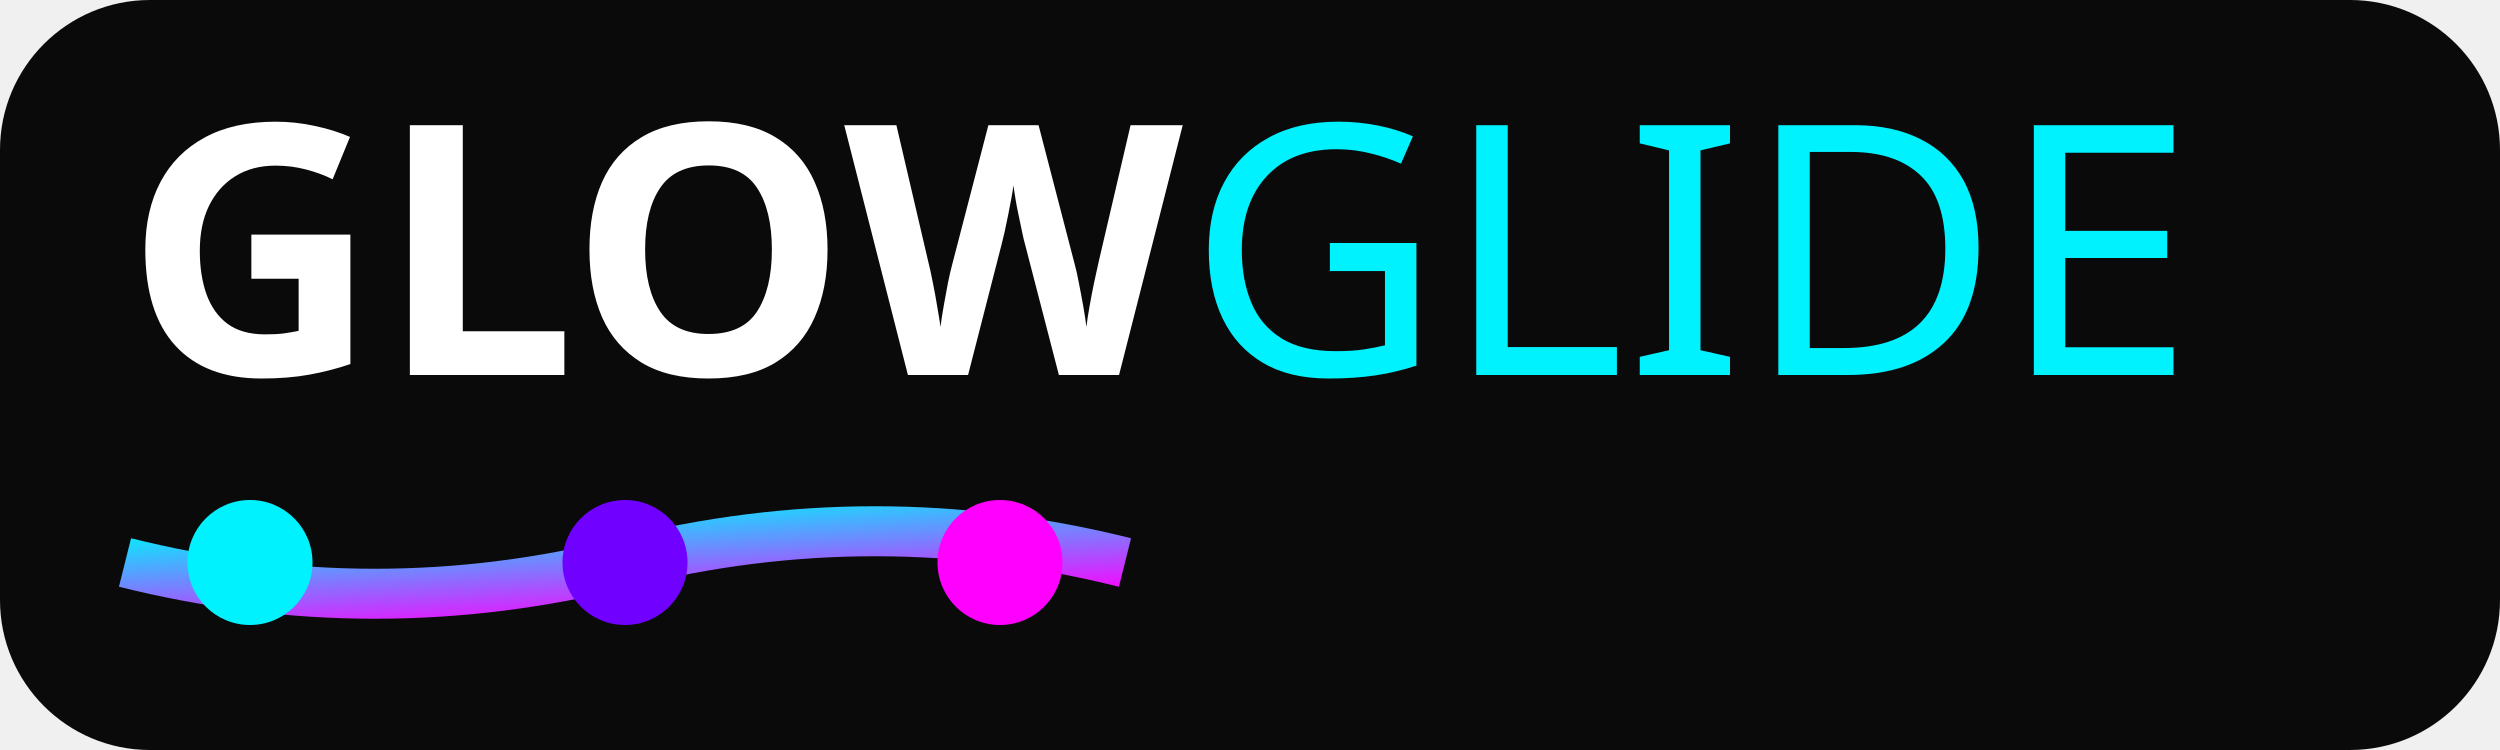
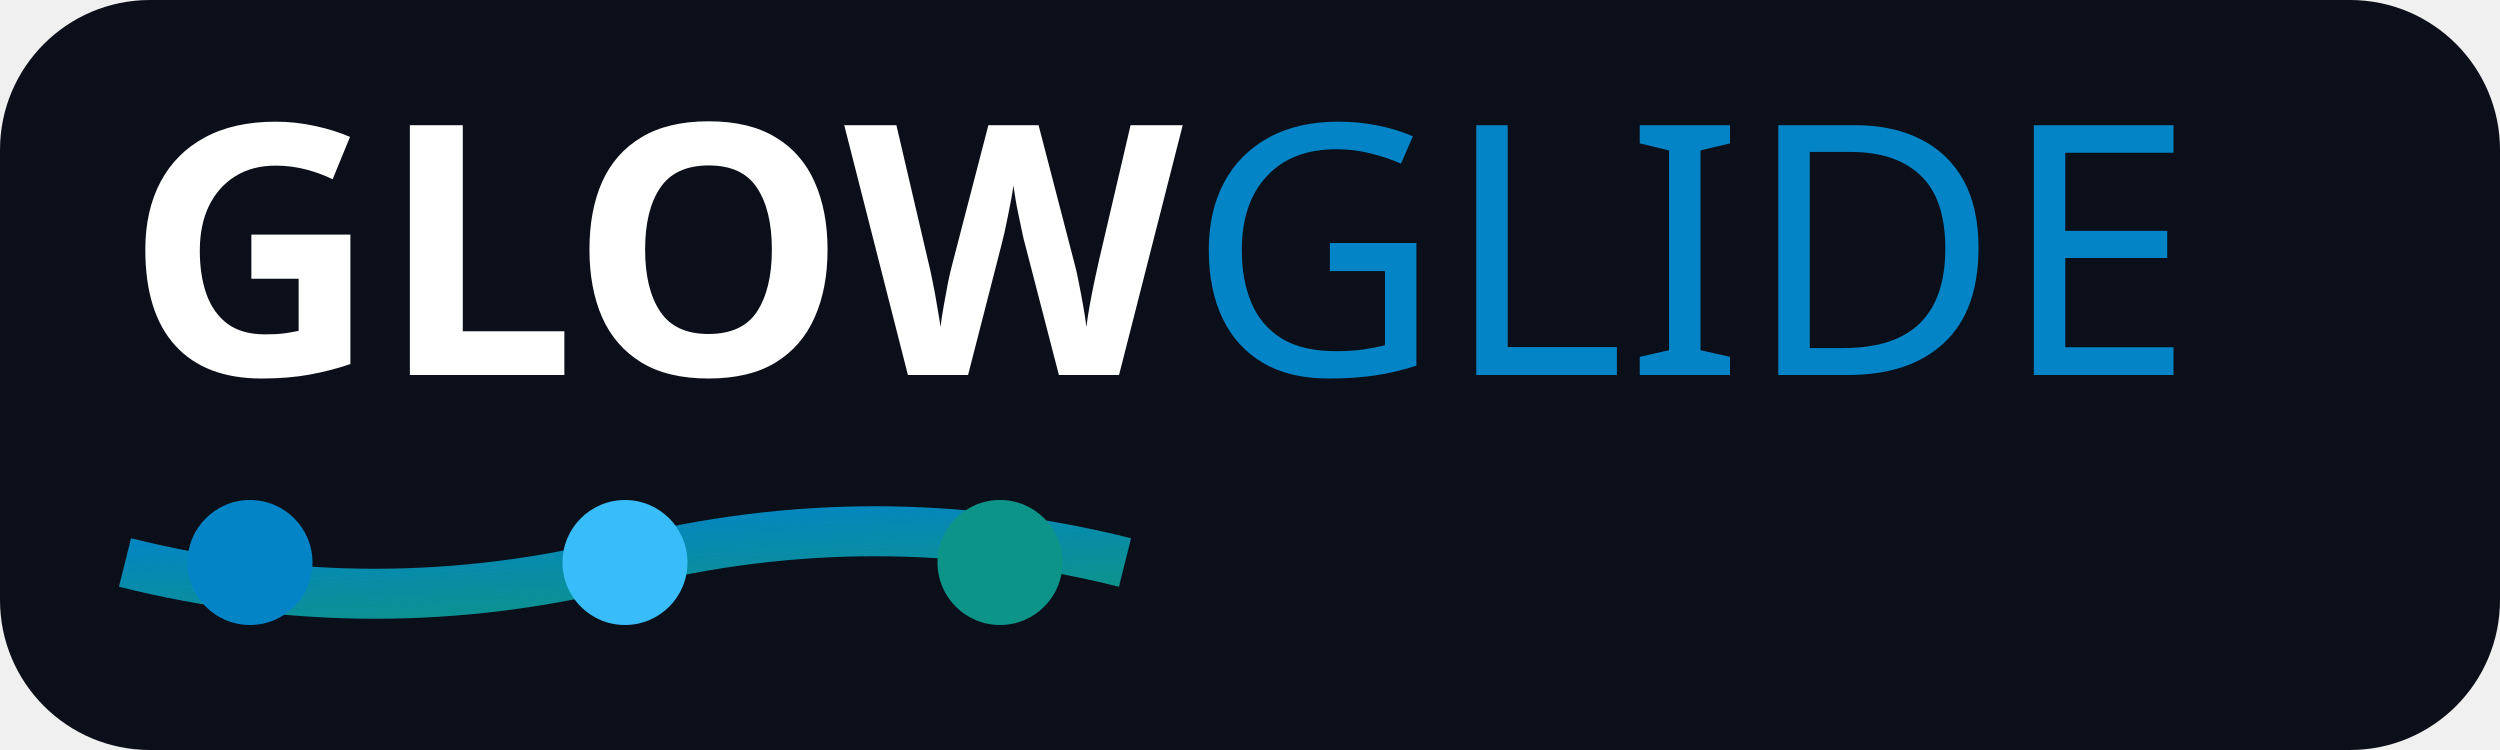
<svg xmlns="http://www.w3.org/2000/svg" width="200" height="60" viewBox="0 0 200 60">
  <defs>
    <linearGradient id="glowGradient" x1="0%" y1="0%" x2="100%" y2="100%">
-       <stop offset="0%" style="stop-color:#00f2ff;stop-opacity:1" />
-       <stop offset="100%" style="stop-color:#ff00ff;stop-opacity:1" />
+       <stop offset="0%" style="stop-color:#0284c7;stop-opacity:1" />
+       <stop offset="100%" style="stop-color:#0d9488;stop-opacity:1" />
    </linearGradient>
  </defs>
-   <rect width="200" height="60" rx="12" fill="#0a0a0a" />
+   <rect width="200" height="60" rx="12" fill="#0b0f19" />
  <path d="M10 45 Q 30 50 50 45 T 90 45" stroke="url(#glowGradient)" stroke-width="4" fill="none" />
-   <circle cx="20" cy="45" r="5" fill="#00f2ff" />
-   <circle cx="50" cy="45" r="5" fill="#7000ff" />
-   <circle cx="80" cy="45" r="5" fill="#ff00ff" />
+   <circle cx="20" cy="45" r="5" fill="#0284c7" />
+   <circle cx="50" cy="45" r="5" fill="#38bdf8" />
+   <circle cx="80" cy="45" r="5" fill="#0d9488" />
  <text x="10" y="30" font-family="Outfit, sans-serif" font-size="28" font-weight="800" fill="white">GLOW</text>
-   <text x="95" y="30" font-family="Outfit, sans-serif" font-size="28" font-weight="300" fill="#00f2ff">GLIDE</text>
+   <text x="95" y="30" font-family="Outfit, sans-serif" font-size="28" font-weight="300" fill="#0284c7">GLIDE</text>
</svg>
